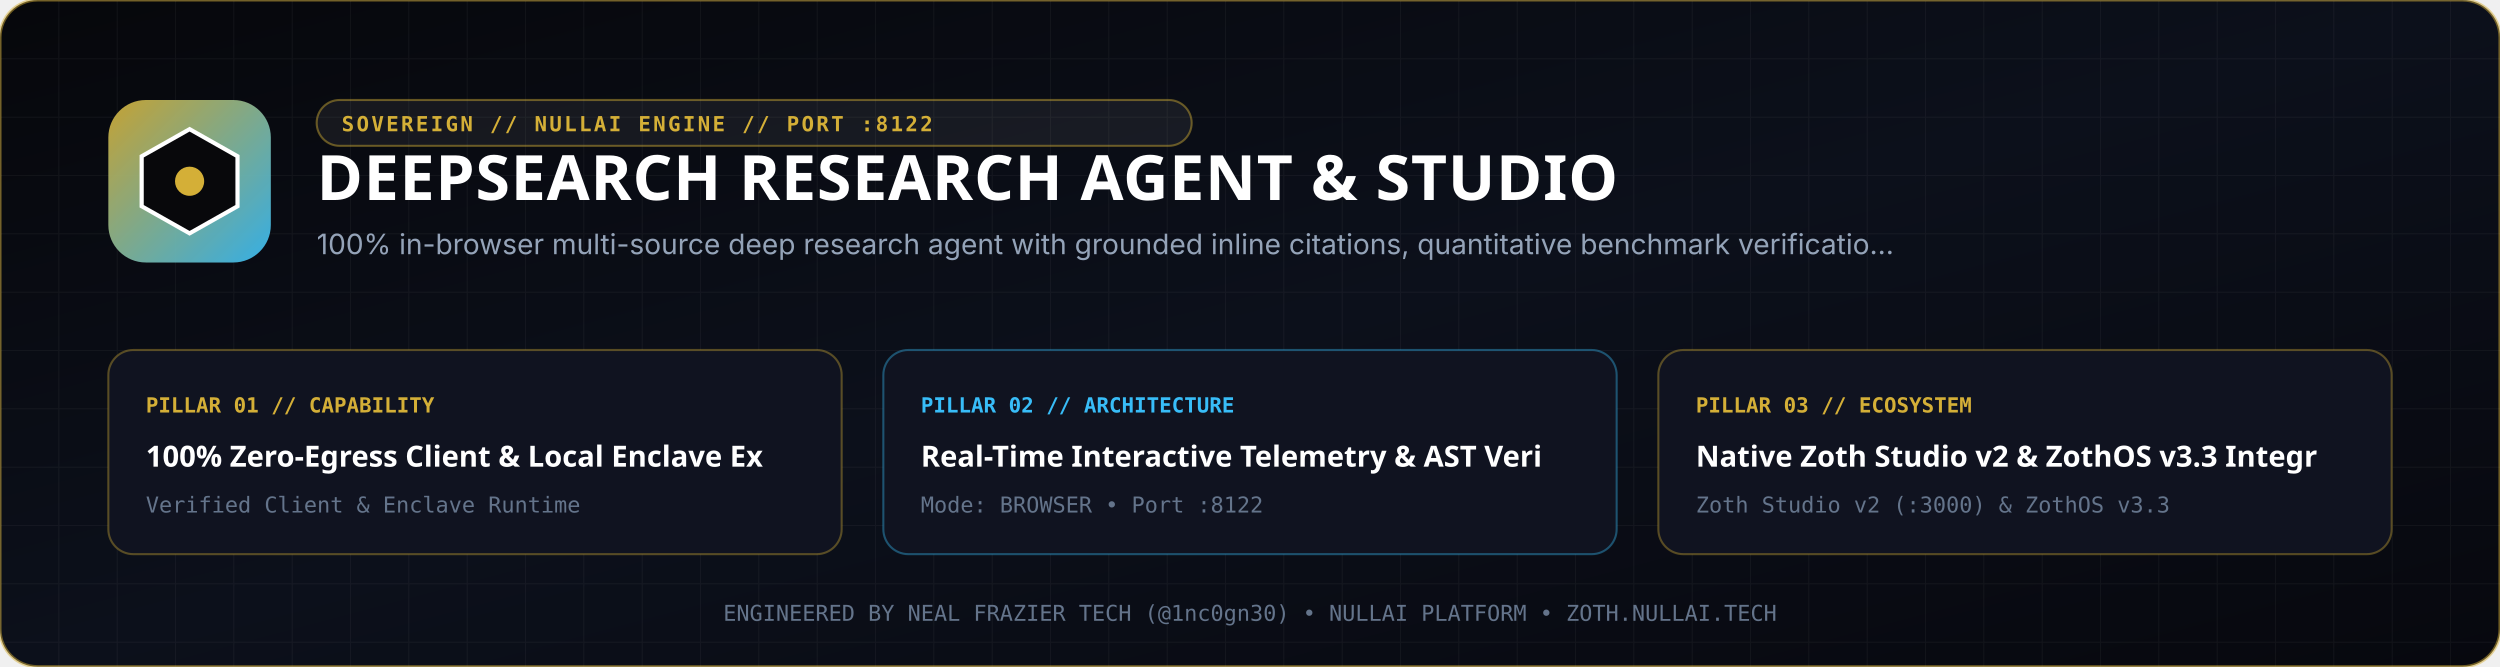
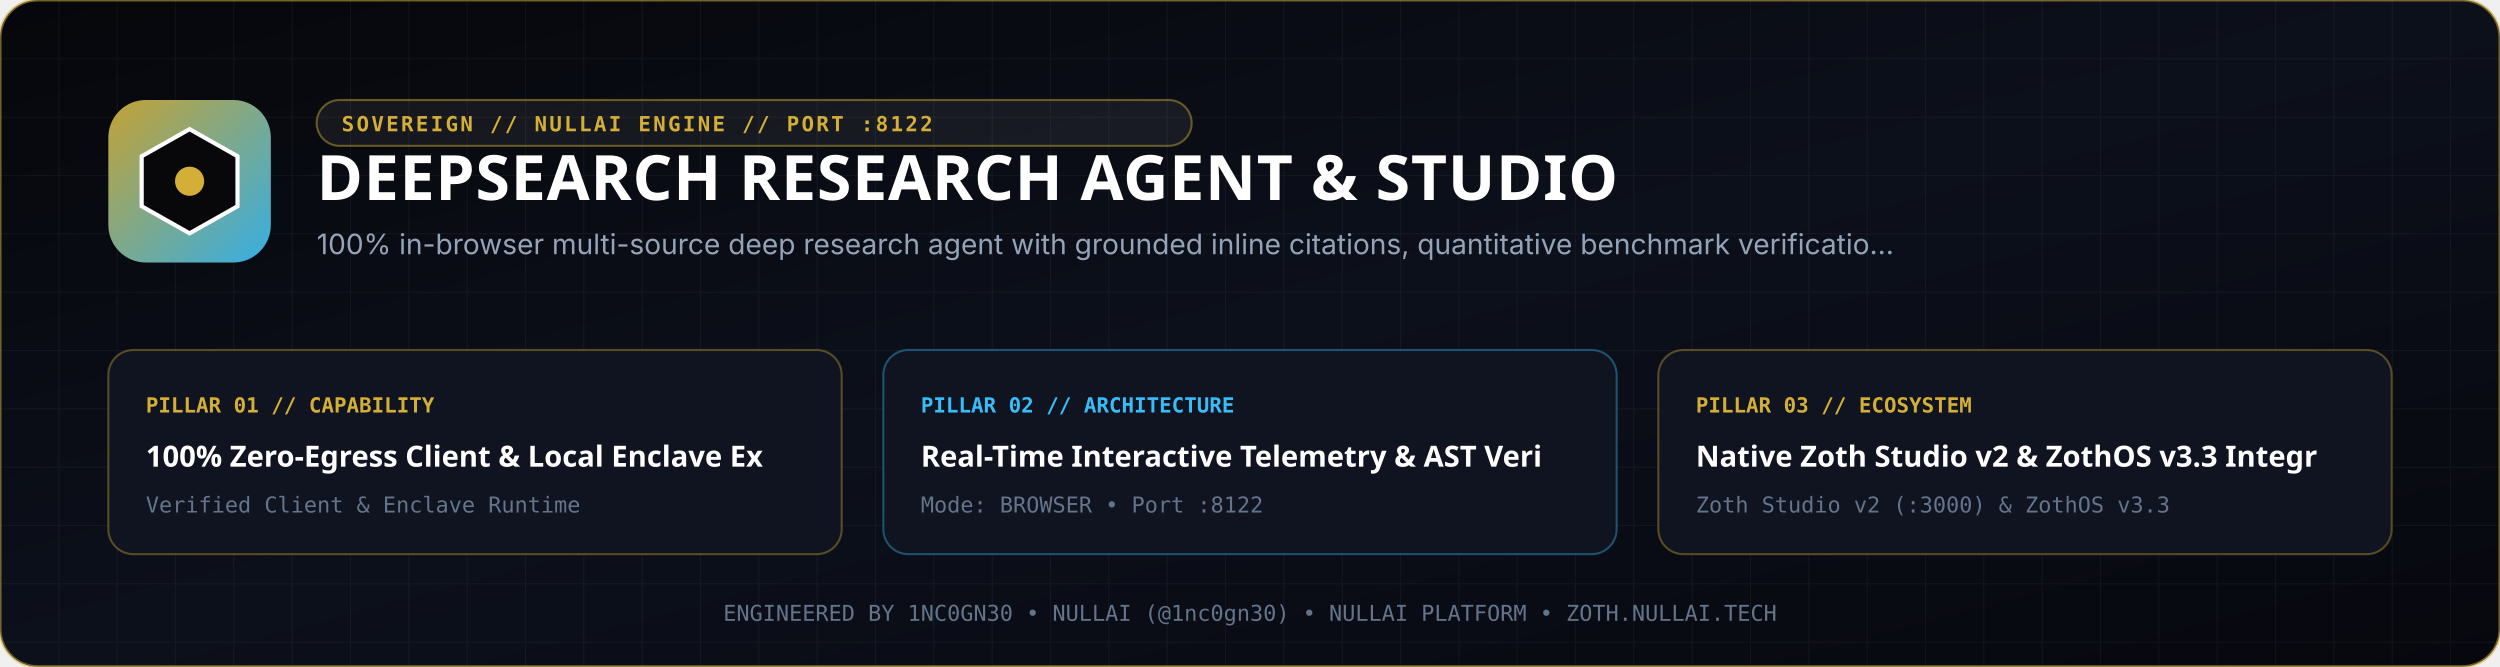
<svg xmlns="http://www.w3.org/2000/svg" viewBox="0 0 1200 320" width="100%" height="100%">
  <defs>
    <linearGradient id="bg" x1="0%" y1="0%" x2="100%" y2="100%">
      <stop offset="0%" stop-color="#06070B" />
      <stop offset="50%" stop-color="#0C101B" />
      <stop offset="100%" stop-color="#07080E" />
    </linearGradient>
    <linearGradient id="accent" x1="0%" y1="0%" x2="100%" y2="100%">
      <stop offset="0%" stop-color="#D4AF37" />
      <stop offset="100%" stop-color="#38BDF8" />
    </linearGradient>
    <pattern id="grid" width="28" height="28" patternUnits="userSpaceOnUse">
      <path d="M 28 0 L 0 0 0 28" fill="none" stroke="rgba(255,255,255,0.04)" stroke-width="1" />
    </pattern>
  </defs>
  <rect width="1200" height="320" rx="18" fill="url(#bg)" stroke="#D4AF37" stroke-opacity="0.5" stroke-width="1.5" />
  <rect width="1200" height="320" rx="18" fill="url(#grid)" />
  <g transform="translate(52, 48)">
    <rect width="78" height="78" rx="18" fill="url(#accent)" opacity="0.92" />
    <polygon points="39,14 62,27 62,51 39,64 16,51 16,27" fill="#08080B" stroke="#FFFFFF" stroke-width="2" />
    <circle cx="39" cy="39" r="7" fill="#D4AF37" />
  </g>
  <g transform="translate(152, 62)">
    <rect x="0" y="-14" width="420" height="22" rx="11" fill="rgba(255,255,255,0.06)" stroke="#D4AF37" stroke-opacity="0.45" />
    <text x="12" y="1" fill="#D4AF37" font-family="JetBrains Mono, monospace" font-size="10" font-weight="700" letter-spacing="1.1">SOVEREIGN // NULLAI ENGINE // PORT :8122</text>
    <text x="0" y="34" fill="#FFFFFF" font-family="Syne, Space Grotesk, sans-serif" font-size="30" font-weight="800" letter-spacing="0.4">DEEPSEARCH RESEARCH AGENT &amp; STUDIO</text>
    <text x="0" y="60" fill="#94A3B8" font-family="Inter, sans-serif" font-size="13.5">100% in-browser multi-source deep research agent with grounded inline citations, quantitative benchmark verificatio...</text>
  </g>
  <g transform="translate(52, 168)">
    <rect x="0" y="0" width="352" height="98" rx="12" fill="#101320" stroke="#D4AF37" stroke-opacity="0.38" />
    <text x="18" y="30" fill="#D4AF37" font-family="JetBrains Mono, monospace" font-size="10" font-weight="700">PILLAR 01 // CAPABILITY</text>
    <text x="18" y="56" fill="#FFFFFF" font-family="Space Grotesk, sans-serif" font-size="14" font-weight="700">100% Zero-Egress Client &amp; Local Enclave Ex</text>
    <text x="18" y="78" fill="#64748B" font-family="JetBrains Mono, monospace" font-size="10.5">Verified Client &amp; Enclave Runtime</text>
    <rect x="372" y="0" width="352" height="98" rx="12" fill="#101320" stroke="#38BDF8" stroke-opacity="0.38" />
    <text x="390" y="30" fill="#38BDF8" font-family="JetBrains Mono, monospace" font-size="10" font-weight="700">PILLAR 02 // ARCHITECTURE</text>
    <text x="390" y="56" fill="#FFFFFF" font-family="Space Grotesk, sans-serif" font-size="14" font-weight="700">Real-Time Interactive Telemetry &amp; AST Veri</text>
    <text x="390" y="78" fill="#64748B" font-family="JetBrains Mono, monospace" font-size="10.5">Mode: BROWSER • Port :8122</text>
    <rect x="744" y="0" width="352" height="98" rx="12" fill="#101320" stroke="#D4AF37" stroke-opacity="0.38" />
    <text x="762" y="30" fill="#D4AF37" font-family="JetBrains Mono, monospace" font-size="10" font-weight="700">PILLAR 03 // ECOSYSTEM</text>
    <text x="762" y="56" fill="#FFFFFF" font-family="Space Grotesk, sans-serif" font-size="14" font-weight="700">Native Zoth Studio v2 &amp; ZothOS v3.3 Integr</text>
    <text x="762" y="78" fill="#64748B" font-family="JetBrains Mono, monospace" font-size="10.5">Zoth Studio v2 (:3000) &amp; ZothOS v3.3</text>
  </g>
  <text x="600" y="298" text-anchor="middle" fill="#64748B" font-family="JetBrains Mono, monospace" font-size="10.5">
-     ENGINEERED BY NEAL FRAZIER TECH (@1nc0gn30)  •  NULLAI PLATFORM  •  ZOTH.NULLAI.TECH
+     ENGINEERED BY 1NC0GN30 • NULLAI (@1nc0gn30)  •  NULLAI PLATFORM  •  ZOTH.NULLAI.TECH
  </text>
</svg>
